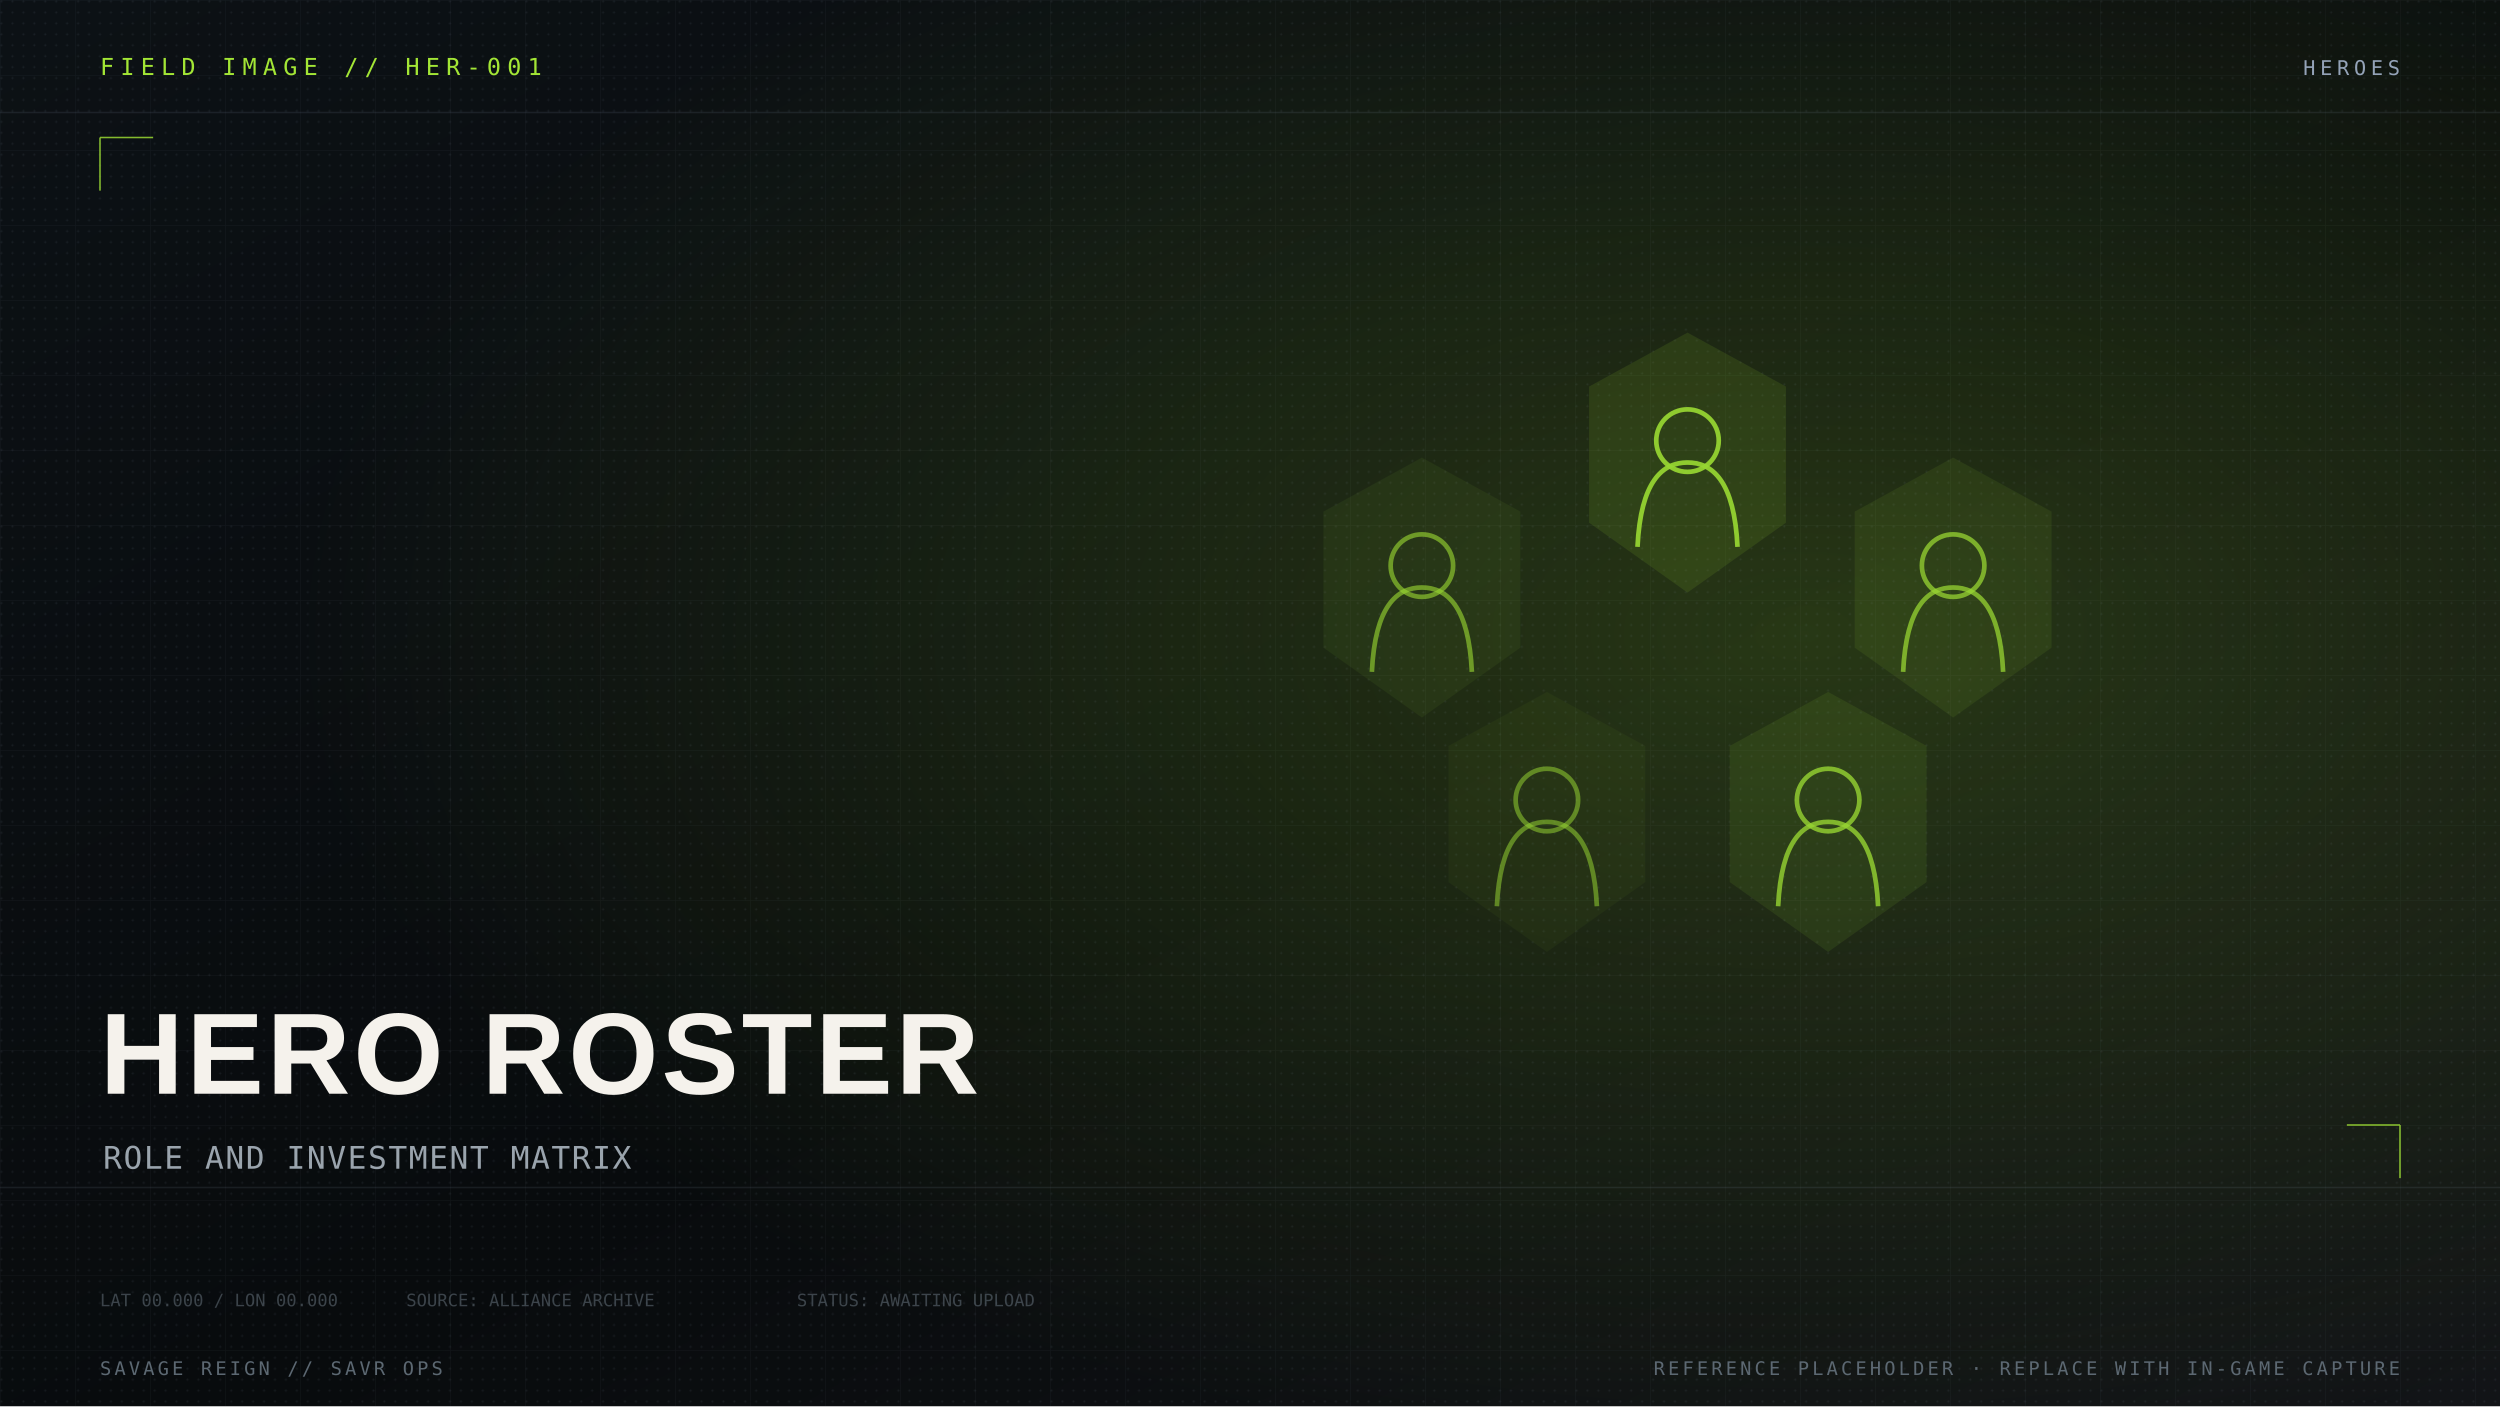
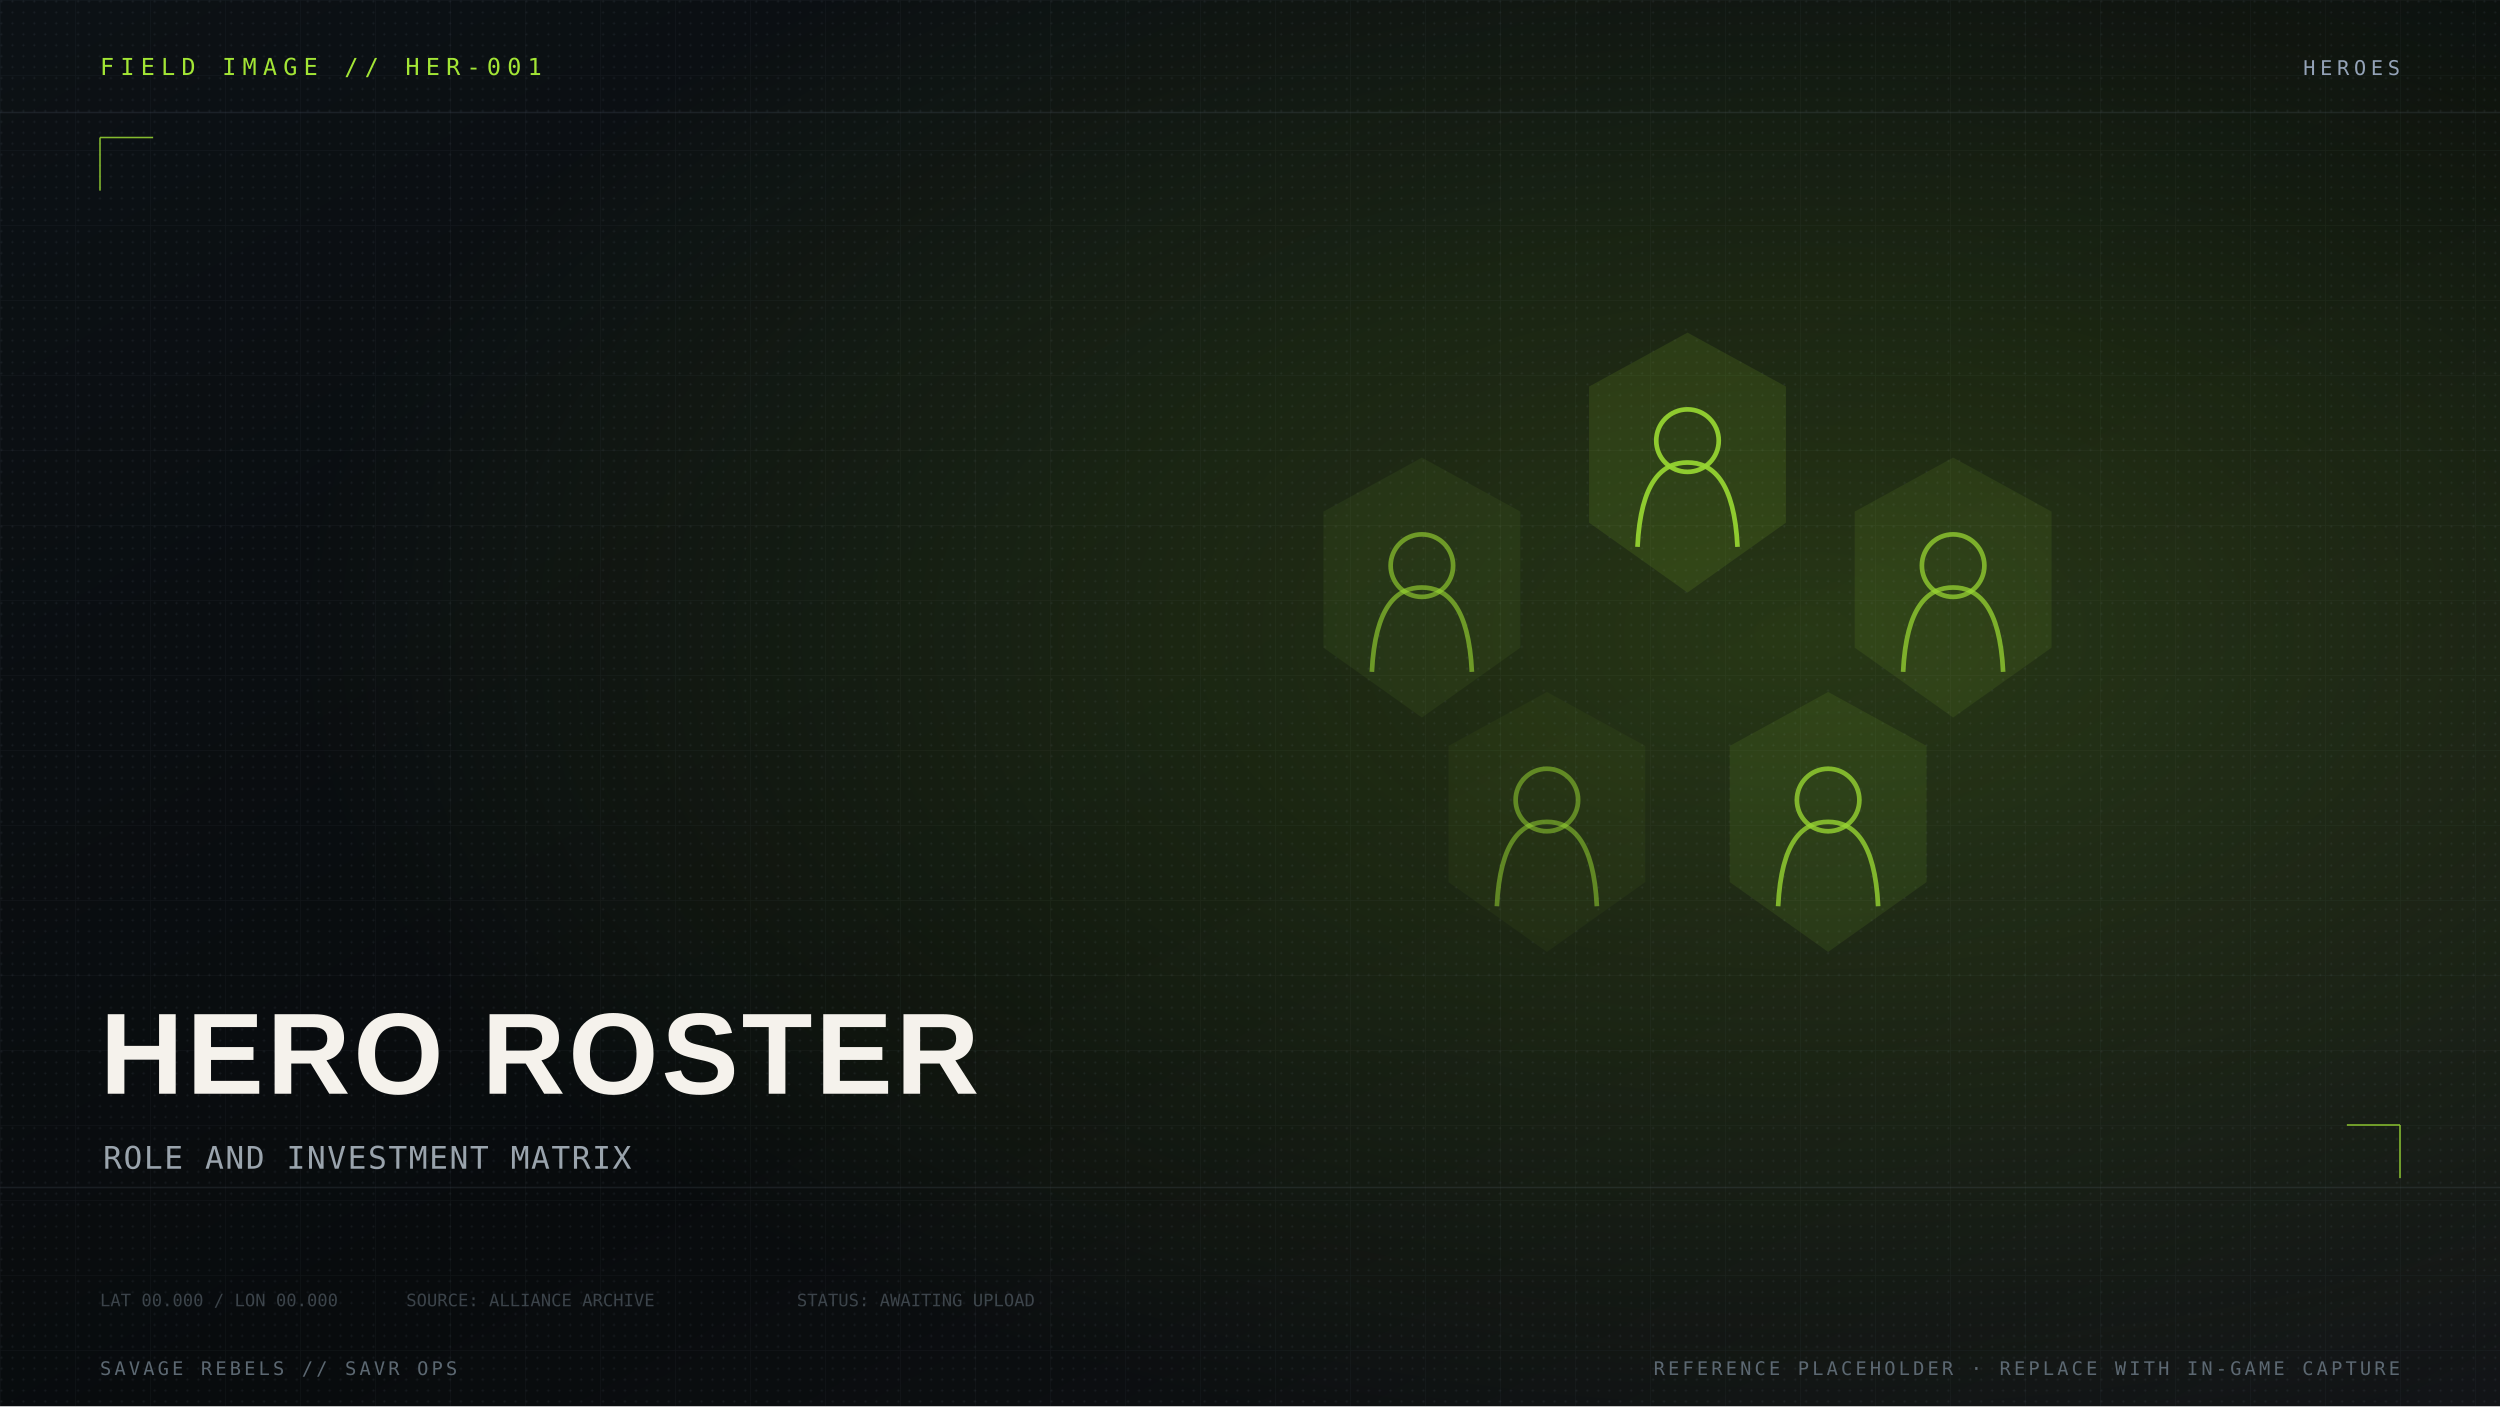
<svg xmlns="http://www.w3.org/2000/svg" width="1600" height="900" viewBox="0 0 1600 900">
  <defs>
    <linearGradient id="bg" x1="0" y1="0" x2="1" y2="1">
      <stop offset="0" stop-color="#0c1115" />
      <stop offset="0.55" stop-color="#080b0d" />
      <stop offset="1" stop-color="#121417" />
    </linearGradient>
    <radialGradient id="glow" cx="0.72" cy="0.45" r="0.6">
      <stop offset="0" stop-color="#a3e635" stop-opacity="0.20" />
      <stop offset="1" stop-color="#a3e635" stop-opacity="0" />
    </radialGradient>
    <pattern id="grid" width="48" height="48" patternUnits="userSpaceOnUse">
      <path d="M48 0H0V48" fill="none" stroke="#94a3b8" stroke-opacity="0.055" stroke-width="1" />
    </pattern>
    <pattern id="noise" width="7" height="7" patternUnits="userSpaceOnUse">
      <circle cx="1" cy="1" r="0.7" fill="#94a3b8" opacity="0.09" />
    </pattern>
  </defs>
  <rect width="1600" height="900" fill="url(#bg)" />
  <rect width="1600" height="900" fill="url(#grid)" />
  <rect width="1600" height="900" fill="url(#glow)" />
  <rect width="1600" height="900" fill="url(#noise)" />
  <path d="M0 72H1600" stroke="#94a3b8" stroke-opacity="0.12" />
  <path d="M0 760H1600" stroke="#94a3b8" stroke-opacity="0.12" />
  <g font-family="'Arial Narrow', Arial, sans-serif">
    <text x="64" y="48" fill="#a3e635" font-family="monospace" font-size="15" letter-spacing="4">FIELD IMAGE // HER-001</text>
    <text x="1536" y="48" fill="#94a3b8" font-family="monospace" font-size="13" letter-spacing="3" text-anchor="end">HEROES</text>
    <text x="64" y="700" fill="#f5f2ec" font-size="74" font-weight="700" letter-spacing="2">HERO ROSTER</text>
    <text x="66" y="748" fill="#9aa4ad" font-family="monospace" font-size="20" letter-spacing="1">ROLE AND INVESTMENT MATRIX</text>
    <text x="1536" y="880" fill="#5c6872" font-family="monospace" font-size="12" letter-spacing="2" text-anchor="end">REFERENCE PLACEHOLDER · REPLACE WITH IN-GAME CAPTURE</text>
-     <text x="64" y="880" fill="#5c6872" font-family="monospace" font-size="12" letter-spacing="2">SAVAGE REIGN // SAVR OPS</text>
+     <text x="64" y="880" fill="#5c6872" font-family="monospace" font-size="12" letter-spacing="2">SAVAGE REBELS // SAVR OPS</text>
  </g>
  <g stroke="#a3e635" stroke-opacity="0.8">
    <path d="M64 88h34M64 88v34" fill="none" />
    <path d="M1536 720h-34M1536 720v34" fill="none" />
  </g>
  <g transform="translate(1080,420)" opacity="0.9">
    <g transform="translate(-170,-40)">
      <path d="M0 -86L62 -52V34L0 78L-62 34V-52Z" fill="#a3e635" opacity="0.068" stroke="#a3e635" stroke-width="2" />
      <circle cx="0" cy="-18" r="20" fill="none" stroke="#a3e635" stroke-width="3" opacity="0.63" />
      <path d="M-32 50C-30 8 -16 -4 0 -4C16 -4 30 8 32 50" fill="none" stroke="#a3e635" stroke-width="3" opacity="0.63" />
    </g>
    <g transform="translate(0,-120)">
      <path d="M0 -86L62 -52V34L0 78L-62 34V-52Z" fill="#a3e635" opacity="0.122" stroke="#a3e635" stroke-width="2" />
      <circle cx="0" cy="-18" r="20" fill="none" stroke="#a3e635" stroke-width="3" opacity="0.93" />
      <path d="M-32 50C-30 8 -16 -4 0 -4C16 -4 30 8 32 50" fill="none" stroke="#a3e635" stroke-width="3" opacity="0.93" />
    </g>
    <g transform="translate(170,-40)">
      <path d="M0 -86L62 -52V34L0 78L-62 34V-52Z" fill="#a3e635" opacity="0.09" stroke="#a3e635" stroke-width="2" />
      <circle cx="0" cy="-18" r="20" fill="none" stroke="#a3e635" stroke-width="3" opacity="0.75" />
      <path d="M-32 50C-30 8 -16 -4 0 -4C16 -4 30 8 32 50" fill="none" stroke="#a3e635" stroke-width="3" opacity="0.75" />
    </g>
    <g transform="translate(-90,110)">
      <path d="M0 -86L62 -52V34L0 78L-62 34V-52Z" fill="#a3e635" opacity="0.05" stroke="#a3e635" stroke-width="2" />
      <circle cx="0" cy="-18" r="20" fill="none" stroke="#a3e635" stroke-width="3" opacity="0.53" />
      <path d="M-32 50C-30 8 -16 -4 0 -4C16 -4 30 8 32 50" fill="none" stroke="#a3e635" stroke-width="3" opacity="0.53" />
    </g>
    <g transform="translate(90,110)">
      <path d="M0 -86L62 -52V34L0 78L-62 34V-52Z" fill="#a3e635" opacity="0.099" stroke="#a3e635" stroke-width="2" />
      <circle cx="0" cy="-18" r="20" fill="none" stroke="#a3e635" stroke-width="3" opacity="0.8" />
      <path d="M-32 50C-30 8 -16 -4 0 -4C16 -4 30 8 32 50" fill="none" stroke="#a3e635" stroke-width="3" opacity="0.8" />
    </g>
  </g>
  <g opacity="0.55" font-family="monospace" font-size="11" fill="#65717b">
    <text x="64" y="836">LAT 00.000 / LON 00.000</text>
    <text x="260" y="836">SOURCE: ALLIANCE ARCHIVE</text>
    <text x="510" y="836">STATUS: AWAITING UPLOAD</text>
  </g>
</svg>
